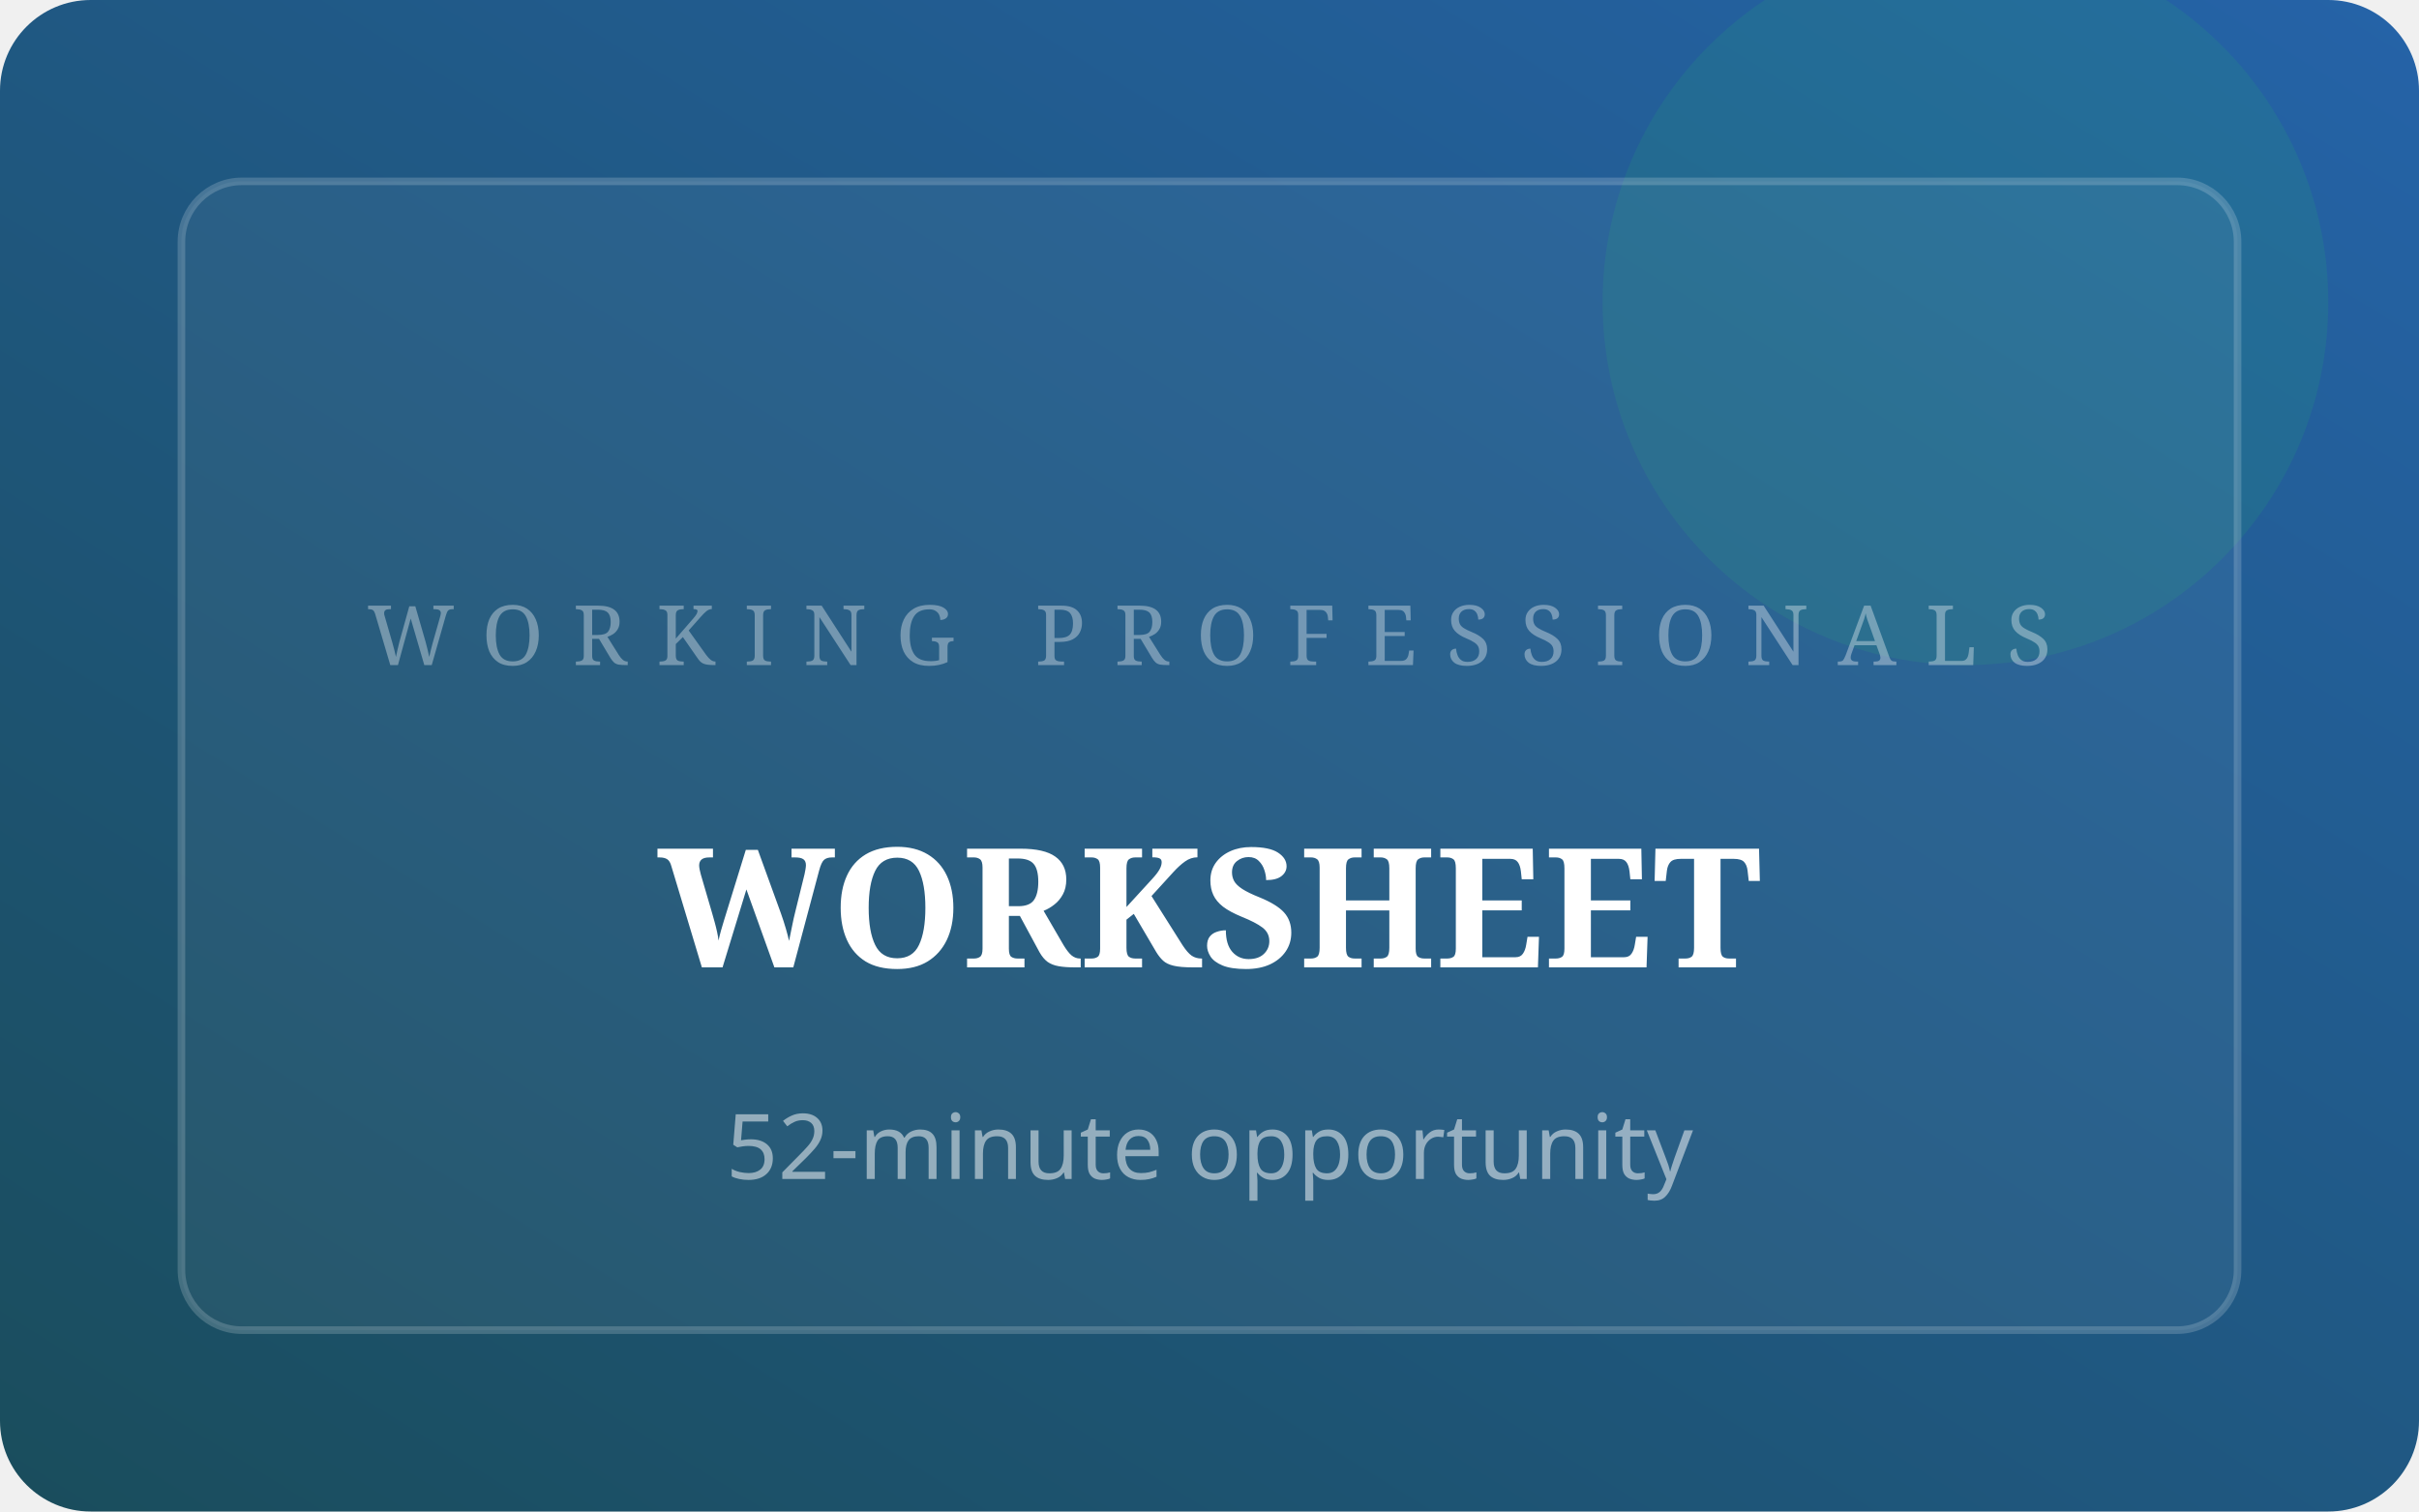
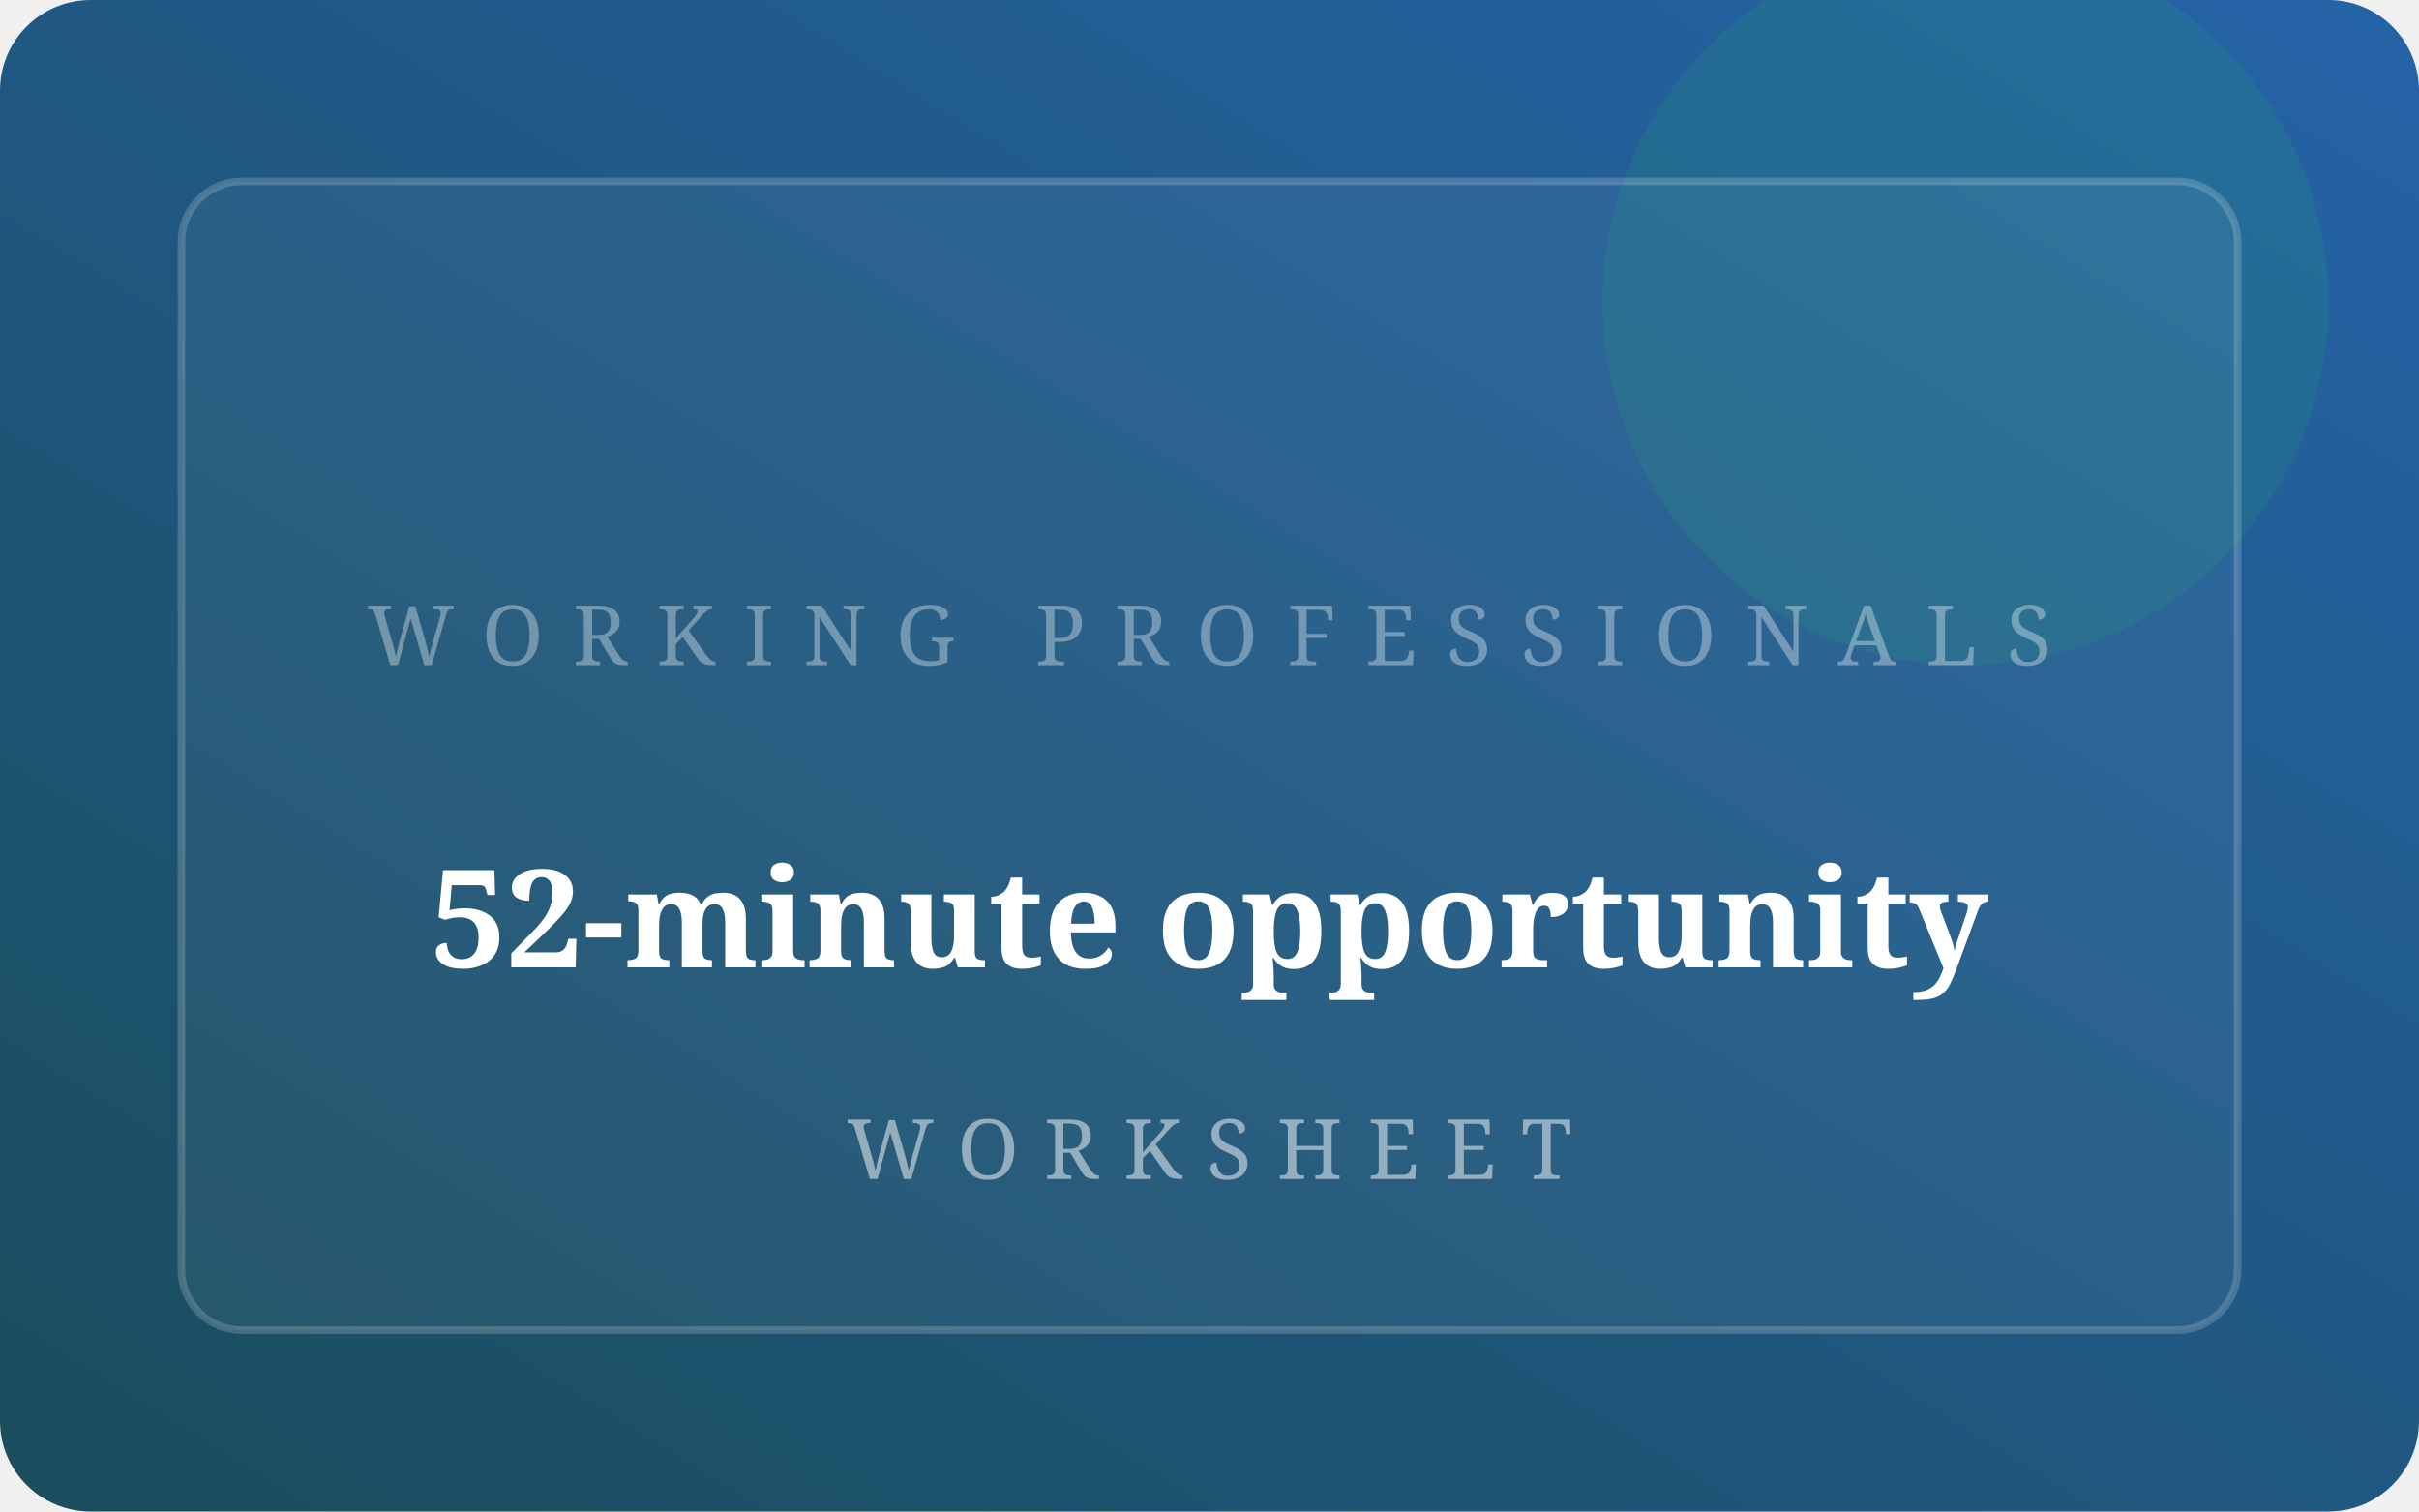
<svg xmlns="http://www.w3.org/2000/svg" width="320" height="200" viewBox="0 0 320 200" fill="none">
  <defs>
    <linearGradient id="g2" x1="0%" y1="100%" x2="100%" y2="0%">
      <stop offset="0%" stop-color="#1a4d5c" />
      <stop offset="100%" stop-color="#2563a8" />
    </linearGradient>
  </defs>
  <rect width="320" height="200" rx="12" fill="url(#g2)" />
  <circle cx="260" cy="40" r="48" fill="rgba(34,197,94,0.12)" />
  <rect x="24" y="24" width="272" height="152" rx="8" fill="rgba(255,255,255,0.05)" stroke="rgba(255,255,255,0.18)" stroke-width="1" />
  <text x="160" y="88" text-anchor="middle" fill="rgba(255,255,255,0.35)" font-family="Georgia, serif" font-size="11" letter-spacing="0.35em">WORKING PROFESSIONALS</text>
-   <text x="160" y="128" text-anchor="middle" fill="#fff" font-family="Georgia, serif" font-size="22" font-weight="600">WORKSHEET</text>
-   <text x="160" y="156" text-anchor="middle" fill="rgba(255,255,255,0.5)" font-family="system-ui, sans-serif" font-size="12">52-minute opportunity</text>
+   <text x="160" y="128" text-anchor="middle" fill="#fff" font-family="Georgia, serif" font-size="18" font-weight="600">52-minute opportunity</text>
+   <text x="160" y="156" text-anchor="middle" fill="rgba(255,255,255,0.5)" font-family="Georgia, serif" font-size="11" letter-spacing="0.3em">WORKSHEET</text>
</svg>
